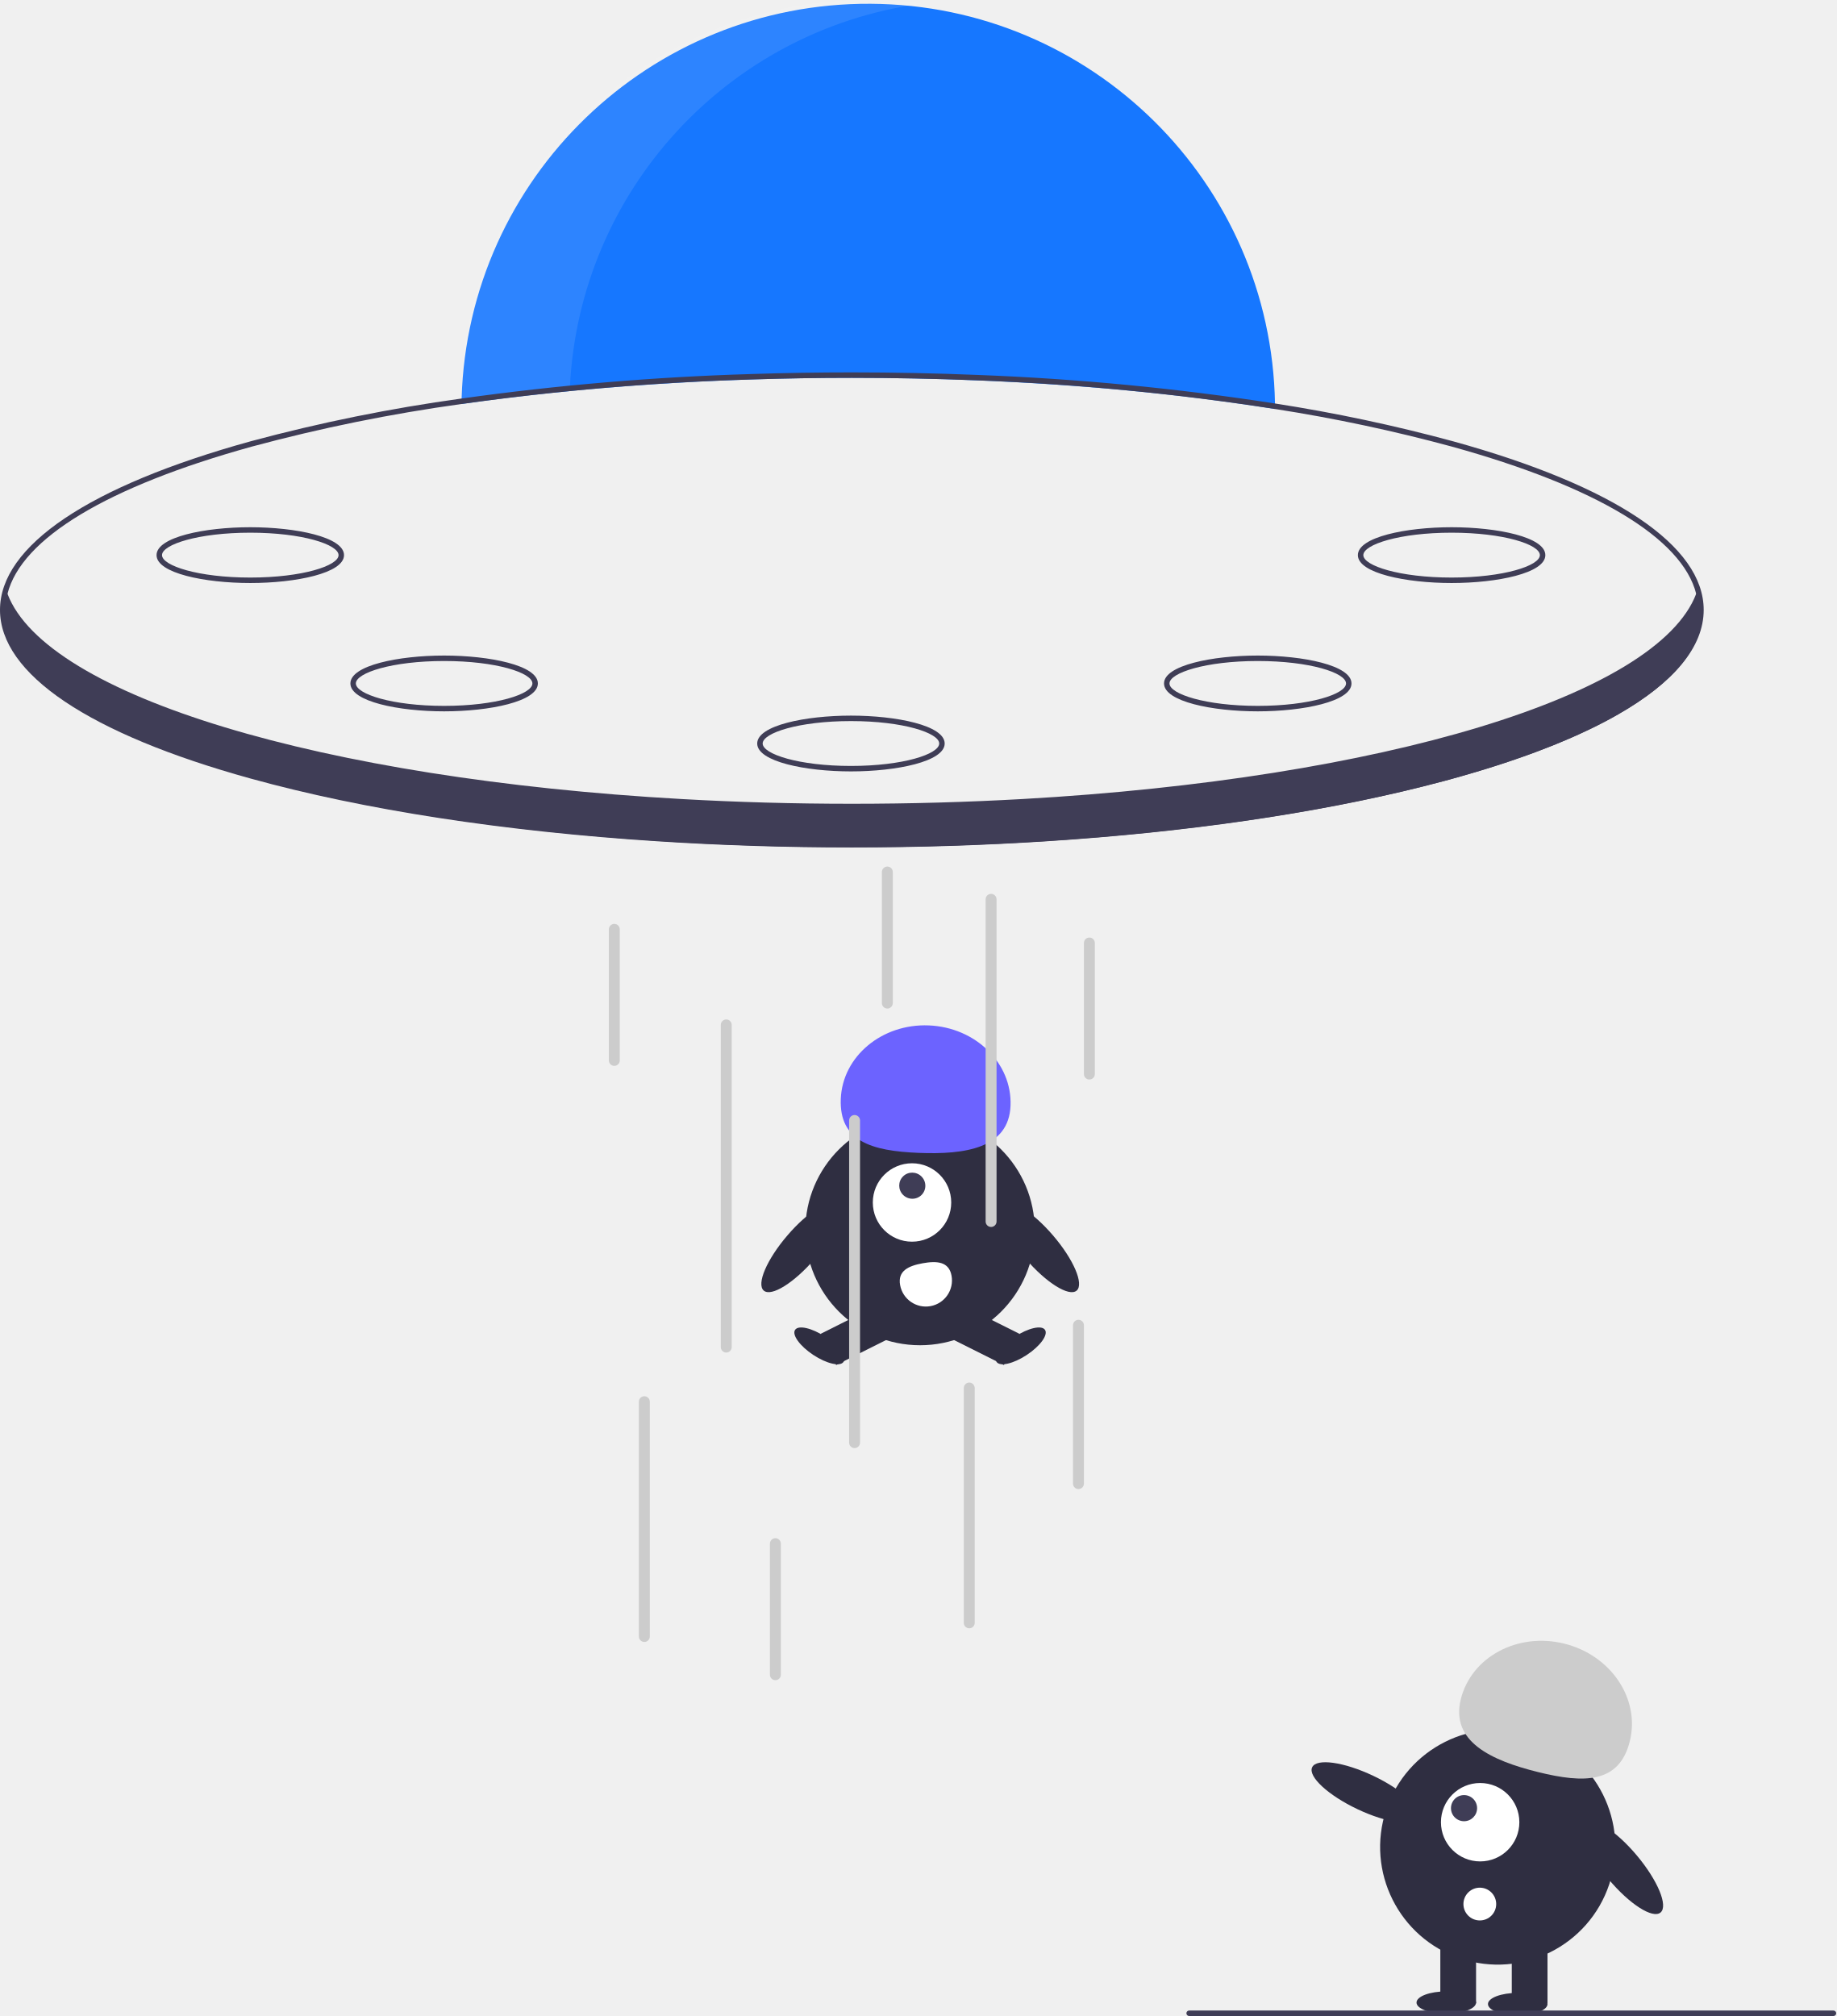
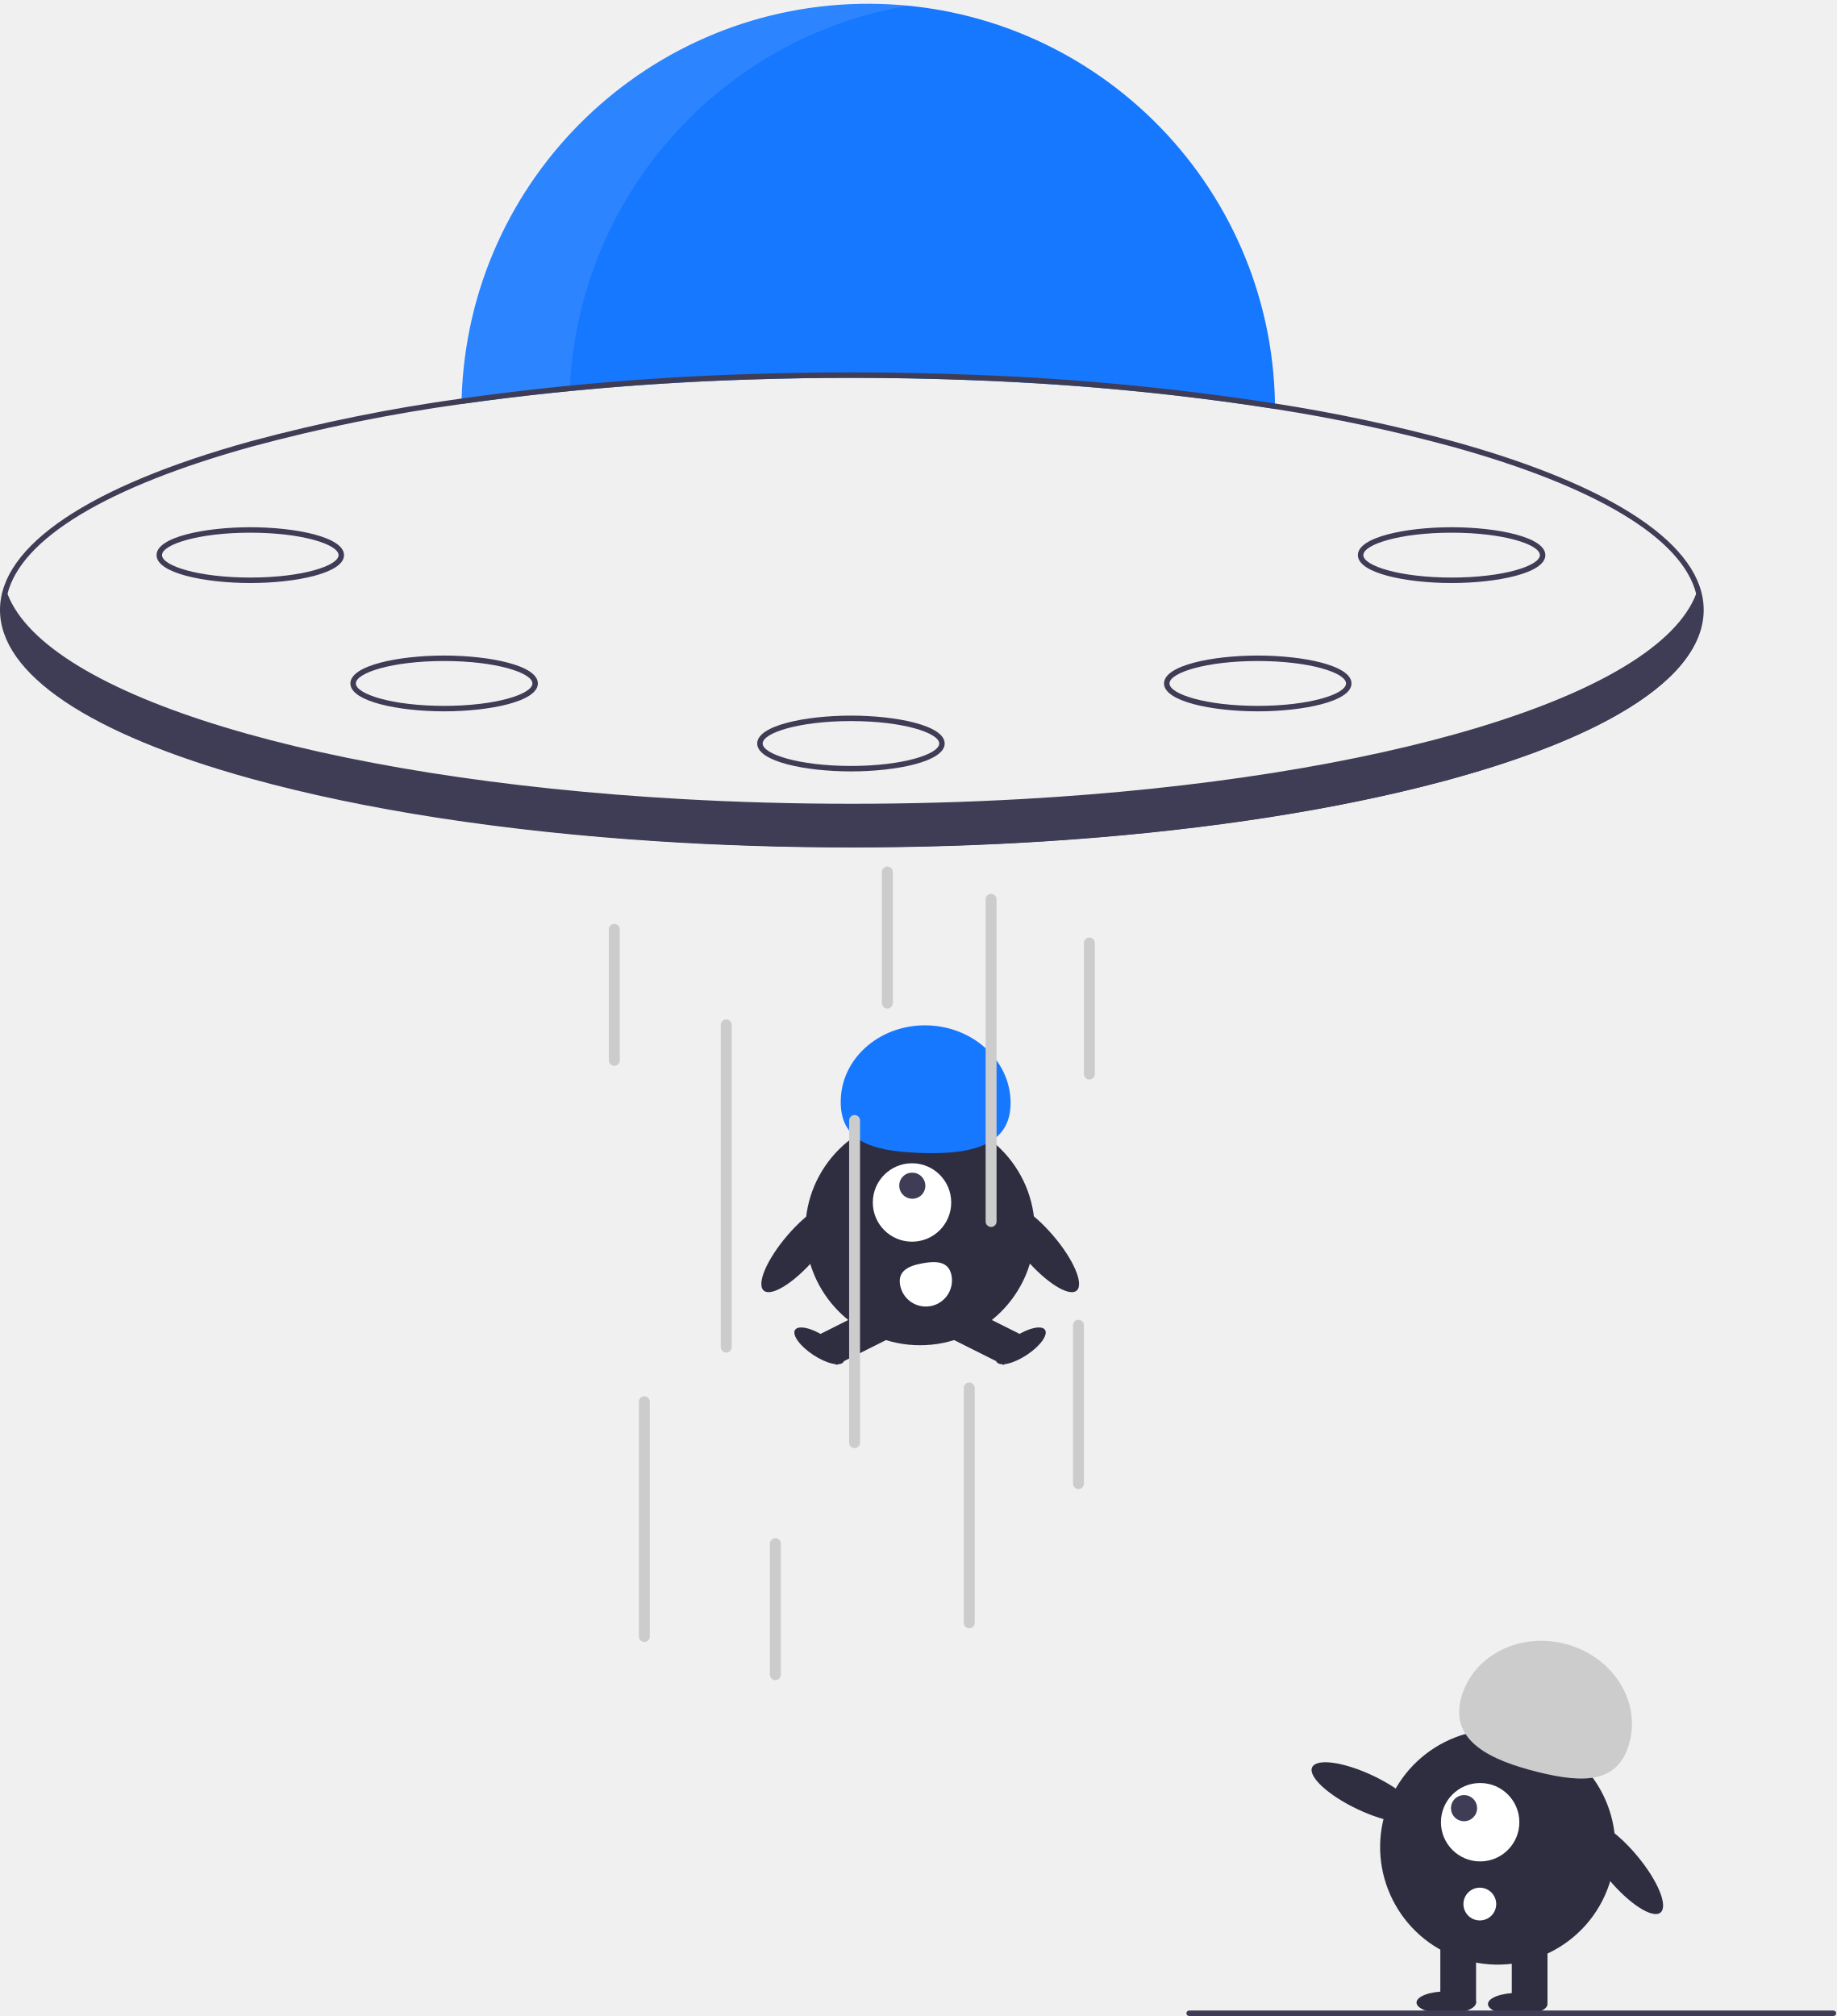
<svg xmlns="http://www.w3.org/2000/svg" data-name="Layer 1" width="672.532" height="738.394" viewBox="0 0 672.532 738.394">
  <path d="M730.734,230.607c-46.62-7.44-99.71-11.41-155-11.41-50.6,0-99.35,3.32-142.98,9.58.01-.67.02-1.34.05-2.01a148.999,148.999,0,0,1,297.91,1.82C730.724,229.267,730.734,229.937,730.734,230.607Z" transform="translate(-263.7342 -80.80301)" fill="#1677ff" />
  <g opacity="0.1">
    <path d="M601.285,82.144A149.047,149.047,0,0,0,432.353,225.373c-.03.67-.04,1.34-.05,2.01,12.962-1.86,26.385-3.454,40.165-4.784A149.022,149.022,0,0,1,601.285,82.144Z" transform="translate(-263.7342 -80.80301)" fill="#fff" />
  </g>
  <path d="M795.914,242.427a600.121,600.121,0,0,0-65.2-13.84,943.364,943.364,0,0,0-108.74-10.45c-15.17-.62-30.62-.94-46.24-.94-12.38,0-24.66.2-36.77.6a973.29,973.29,0,0,0-106.16,8.97,624.292,624.292,0,0,0-77.25,15.66c-59.21,16.37-91.82,38.31-91.82,61.77s32.61,45.4,91.82,61.77c41.64,11.52,92.98,19.37,148.92,22.97,23.09,1.5,46.96,2.26,71.26,2.26,24.38,0,48.33-.77,71.49-2.27,50.91-3.29,98.01-10.1,137.43-20,.21-.06.41-.11.62-.16,2.66-.66,5.28-1.35,7.87-2.04.93-.26,1.85-.51,2.77-.76a.978.978,0,0,1,.16-.05c.88-.24,1.75-.49,2.62-.73,1.74-.5,3.46-.99,5.15-1.5.08-.02.15-.04.22-.06,1.47-.44,2.91-.88,4.34-1.32,1.17-.37,2.33-.73,3.48-1.1q1.261-.405,2.49-.81c.6-.2,1.19-.39,1.77-.59.79-.26,1.58-.53,2.36-.8.33-.11.66-.22.98-.34.75-.25,1.48-.51,2.21-.77.79-.28,1.58-.57,2.36-.85.65-.23,1.3-.47,1.94-.71.54-.21,1.07-.41,1.61-.61,1.47-.55,2.91-1.12,4.33-1.68.71-.29,1.42-.57,2.12-.86.69-.28,1.39-.57,2.07-.86q1.679-.705,3.3-1.41c.52-.24,1.05-.47,1.56-.69.39-.18.77-.35,1.16-.53.28-.12.56-.25.83-.38,1.01-.46,2.01-.93,2.99-1.4q5.64-2.7,10.53-5.52c20.45-11.71,31.24-24.7,31.24-38.2C887.734,280.737,855.124,258.797,795.914,242.427Zm-.54,121.62c-41.69,11.53-93.17,19.38-149.26,22.95-22.81,1.45-46.39,2.2-70.38,2.2-23.91,0-47.41-.74-70.15-2.19-56.18-3.56-107.74-11.41-149.49-22.96-58.27-16.12-90.36-37.37-90.36-59.85a24.118,24.118,0,0,1,.74-5.89c5.1-20.28,36.47-39.26,89.62-53.96a623.806,623.806,0,0,1,76.66-15.57,976.027,976.027,0,0,1,106.8-9q17.881-.585,36.18-.58c15.41,0,30.65.31,45.63.91a941.367,941.367,0,0,1,109.37,10.5A598.858,598.858,0,0,1,795.374,244.347c53.14,14.7,84.5,33.67,89.61,53.94a23.822,23.822,0,0,1,.75,5.91C885.734,326.677,853.644,347.927,795.374,364.047Z" transform="translate(-263.7342 -80.80301)" fill="#3f3d56" />
  <path d="M887.164,305.107c0,13.36-11.01,26-30.67,37.29-3.27,1.88-6.79,3.72-10.53,5.52-.98.47-1.98.94-2.99,1.4-.27.13-.55.26-.83.38-.39.18-.77.35-1.16.53-.51.22-1.04.45-1.56.69q-1.62.705-3.3,1.41c-.68.29-1.38.58-2.07.86-.7.29-1.41.57-2.12.86-1.42.56-2.86,1.13-4.33,1.68-.54.2-1.07.4-1.61.61-.64.24-1.29.48-1.94.71-.78.28-1.57.57-2.36.85-.73.26-1.46.52-2.21.77-.32.12-.65.23-.98.34-.78.27-1.57.54-2.36.8-.58.2-1.17.39-1.77.59q-1.23.405-2.49.81c-1.15.37-2.31.73-3.48,1.1-1.43.44-2.87.88-4.34,1.32-.07.02-.14.04-.22.06-1.69.51-3.41,1-5.15,1.5-.87.24-1.74.49-2.62.73a.978.978,0,0,0-.16.05c-.92.25-1.84.5-2.77.76-2.58.68-5.21,1.37-7.87,2.04-.21.05-.41.1-.62.16-38.35,9.58-85.4,16.56-137.47,19.93-22.81,1.47-46.59,2.25-71.02,2.25-24.65,0-48.63-.79-71.62-2.29-137.24-8.95-239.38-43.03-239.38-83.71a25.072,25.072,0,0,1,1.12-7.3c.06.17.12.33.19.5,14.27,37.48,115.54,67.77,246.94,75.16,20.13,1.14,40.98,1.73,62.32,1.73,21.43,0,42.36-.6,62.57-1.74,131.29-7.42,232.46-37.72,246.68-75.17q.36-.9.63-1.8A25.305,25.305,0,0,1,887.164,305.107Z" transform="translate(-263.7342 -80.80301)" fill="#3f3d56" />
  <path d="M355.404,294.343c-16.643,0-34.331-3.581-34.331-10.217s17.688-10.217,34.331-10.217,34.331,3.581,34.331,10.217S372.046,294.343,355.404,294.343Zm0-18.434c-19.053,0-32.331,4.331-32.331,8.217s13.278,8.217,32.331,8.217,32.331-4.331,32.331-8.217S374.457,275.909,355.404,275.909Z" transform="translate(-263.7342 -80.80301)" fill="#3f3d56" />
  <path d="M426.403,341.343c-16.643,0-34.331-3.581-34.331-10.217s17.688-10.217,34.331-10.217c16.643,0,34.331,3.581,34.331,10.217S443.046,341.343,426.403,341.343Zm0-18.434c-19.053,0-32.331,4.331-32.331,8.217s13.278,8.217,32.331,8.217,32.331-4.331,32.331-8.217S445.456,322.909,426.403,322.909Z" transform="translate(-263.7342 -80.80301)" fill="#3f3d56" />
  <path d="M795.403,294.343c-16.643,0-34.331-3.581-34.331-10.217s17.688-10.217,34.331-10.217c16.643,0,34.331,3.581,34.331,10.217S812.046,294.343,795.403,294.343Zm0-18.434c-19.053,0-32.331,4.331-32.331,8.217s13.278,8.217,32.331,8.217,32.331-4.331,32.331-8.217S814.456,275.909,795.403,275.909Z" transform="translate(-263.7342 -80.80301)" fill="#3f3d56" />
  <path d="M724.403,341.343c-16.643,0-34.331-3.581-34.331-10.217s17.688-10.217,34.331-10.217c16.643,0,34.331,3.581,34.331,10.217S741.046,341.343,724.403,341.343Zm0-18.434c-19.053,0-32.331,4.331-32.331,8.217s13.278,8.217,32.331,8.217,32.331-4.331,32.331-8.217S743.456,322.909,724.403,322.909Z" transform="translate(-263.7342 -80.80301)" fill="#3f3d56" />
  <path d="M575.403,363.343c-16.643,0-34.331-3.581-34.331-10.217s17.688-10.217,34.331-10.217c16.643,0,34.331,3.581,34.331,10.217S592.046,363.343,575.403,363.343Zm0-18.434c-19.053,0-32.331,4.331-32.331,8.217s13.278,8.217,32.331,8.217,32.331-4.331,32.331-8.217S594.456,344.909,575.403,344.909Z" transform="translate(-263.7342 -80.80301)" fill="#3f3d56" />
  <circle cx="336.978" cy="450.704" r="42.012" fill="#2f2e41" />
  <rect x="565.937" y="563.554" width="22.868" height="12.763" transform="translate(-457.8202 238.0583) rotate(-26.60099)" fill="#2f2e41" />
  <ellipse cx="563.82" cy="573.748" rx="3.989" ry="10.636" transform="translate(-489.2755 647.8291) rotate(-56.60122)" fill="#2f2e41" />
  <rect x="617.672" y="558.502" width="12.763" height="22.868" transform="translate(-428.7216 791.9256) rotate(-63.39901)" fill="#2f2e41" />
  <ellipse cx="637.604" cy="573.748" rx="10.636" ry="3.989" transform="translate(-474.2674 364.9233) rotate(-33.39878)" fill="#2f2e41" />
  <circle cx="334.037" cy="440.428" r="14.359" fill="#fff" />
  <ellipse cx="597.87" cy="515.084" rx="4.766" ry="4.8" transform="translate(-452.8417 492.8192) rotate(-45)" fill="#3f3d56" />
-   <path d="M633.854,485.802c.632-15.554-12.773-28.728-29.941-29.425s-31.597,11.346-32.229,26.9,11.302,19.087,28.47,19.785S633.222,501.356,633.854,485.802Z" transform="translate(-263.7342 -80.80301)" fill="#6c63ff" />
+   <path d="M633.854,485.802c.632-15.554-12.773-28.728-29.941-29.425s-31.597,11.346-32.229,26.9,11.302,19.087,28.47,19.785S633.222,501.356,633.854,485.802Z" transform="translate(-263.7342 -80.80301)" fill="#1677ff" />
  <ellipse cx="644.388" cy="537.568" rx="6.594" ry="21.006" transform="translate(-458.4377 468.6175) rotate(-40.64516)" fill="#2f2e41" />
  <ellipse cx="557.154" cy="537.568" rx="21.006" ry="6.594" transform="translate(-477.3791 529.3527) rotate(-49.35484)" fill="#2f2e41" />
  <path d="M612.251,548.064a9.572,9.572,0,0,1-18.835,3.429l-.003-.018c-.942-5.202,3.08-7.043,8.283-7.985S611.309,542.862,612.251,548.064Z" transform="translate(-263.7342 -80.80301)" fill="#fff" />
  <path d="M529.734,576.197a2,2,0,0,1-2-2v-118a2,2,0,0,1,4,0v118A2,2,0,0,1,529.734,576.197Z" transform="translate(-263.7342 -80.80301)" fill="#ccc" />
  <path d="M499.734,682.197a2,2,0,0,1-2-2v-86a2,2,0,1,1,4,0v86A2,2,0,0,1,499.734,682.197Z" transform="translate(-263.7342 -80.80301)" fill="#ccc" />
  <path d="M576.734,611.197a2,2,0,0,1-2-2v-118a2,2,0,1,1,4,0v118A2,2,0,0,1,576.734,611.197Z" transform="translate(-263.7342 -80.80301)" fill="#ccc" />
  <path d="M547.734,696.197a2,2,0,0,1-2-2v-48a2,2,0,1,1,4,0v48A2,2,0,0,1,547.734,696.197Z" transform="translate(-263.7342 -80.80301)" fill="#ccc" />
  <path d="M588.734,450.197a2,2,0,0,1-2-2v-48a2,2,0,0,1,4,0v48A2,2,0,0,1,588.734,450.197Z" transform="translate(-263.7342 -80.80301)" fill="#ccc" />
  <path d="M488.734,471.197a2,2,0,0,1-2-2v-48a2,2,0,0,1,4,0v48A2,2,0,0,1,488.734,471.197Z" transform="translate(-263.7342 -80.80301)" fill="#ccc" />
  <path d="M662.734,476.197a2,2,0,0,1-2-2v-48a2,2,0,1,1,4,0v48A2,2,0,0,1,662.734,476.197Z" transform="translate(-263.7342 -80.80301)" fill="#ccc" />
  <path d="M658.734,626.197a2,2,0,0,1-2-2v-58a2,2,0,1,1,4,0v58A2,2,0,0,1,658.734,626.197Z" transform="translate(-263.7342 -80.80301)" fill="#ccc" />
  <path d="M618.734,677.197a2,2,0,0,1-2-2v-86a2,2,0,1,1,4,0v86A2,2,0,0,1,618.734,677.197Z" transform="translate(-263.7342 -80.80301)" fill="#ccc" />
  <path d="M626.734,530.197a2,2,0,0,1-2-2v-118a2,2,0,1,1,4,0v118A2,2,0,0,1,626.734,530.197Z" transform="translate(-263.7342 -80.80301)" fill="#ccc" />
  <ellipse cx="858.104" cy="764.783" rx="6.76" ry="21.534" transform="translate(-554.5318 648.4649) rotate(-39.93837)" fill="#2f2e41" />
  <circle cx="812.297" cy="757.305" r="43.067" transform="translate(-426.7515 1207.633) rotate(-71.56505)" fill="#2f2e41" />
  <rect x="553.707" y="710.302" width="13.084" height="23.442" fill="#2f2e41" />
  <rect x="527.54" y="710.302" width="13.084" height="23.442" fill="#2f2e41" />
  <ellipse cx="555.888" cy="734.016" rx="10.903" ry="4.089" fill="#2f2e41" />
  <ellipse cx="529.72" cy="733.471" rx="10.903" ry="4.089" fill="#2f2e41" />
  <path d="M798.774,703.169c3.846-15.487,20.821-24.601,37.915-20.356s27.834,20.24,23.989,35.727-16.604,15.537-33.698,11.292S794.928,718.656,798.774,703.169Z" transform="translate(-263.7342 -80.80301)" fill="#ccc" />
  <ellipse cx="763.788" cy="737.322" rx="6.76" ry="21.534" transform="translate(-493.4425 1030.659) rotate(-64.62574)" fill="#2f2e41" />
  <circle cx="542.124" cy="667.415" r="14.359" fill="#fff" />
  <circle cx="536.222" cy="662.268" r="4.786" fill="#3f3d56" />
  <circle cx="542" cy="697.394" r="6" fill="#fff" />
  <path d="M935.266,819.197h-236a1,1,0,0,1,0-2h236a1,1,0,0,1,0,2Z" transform="translate(-263.7342 -80.80301)" fill="#3f3d56" />
</svg>
